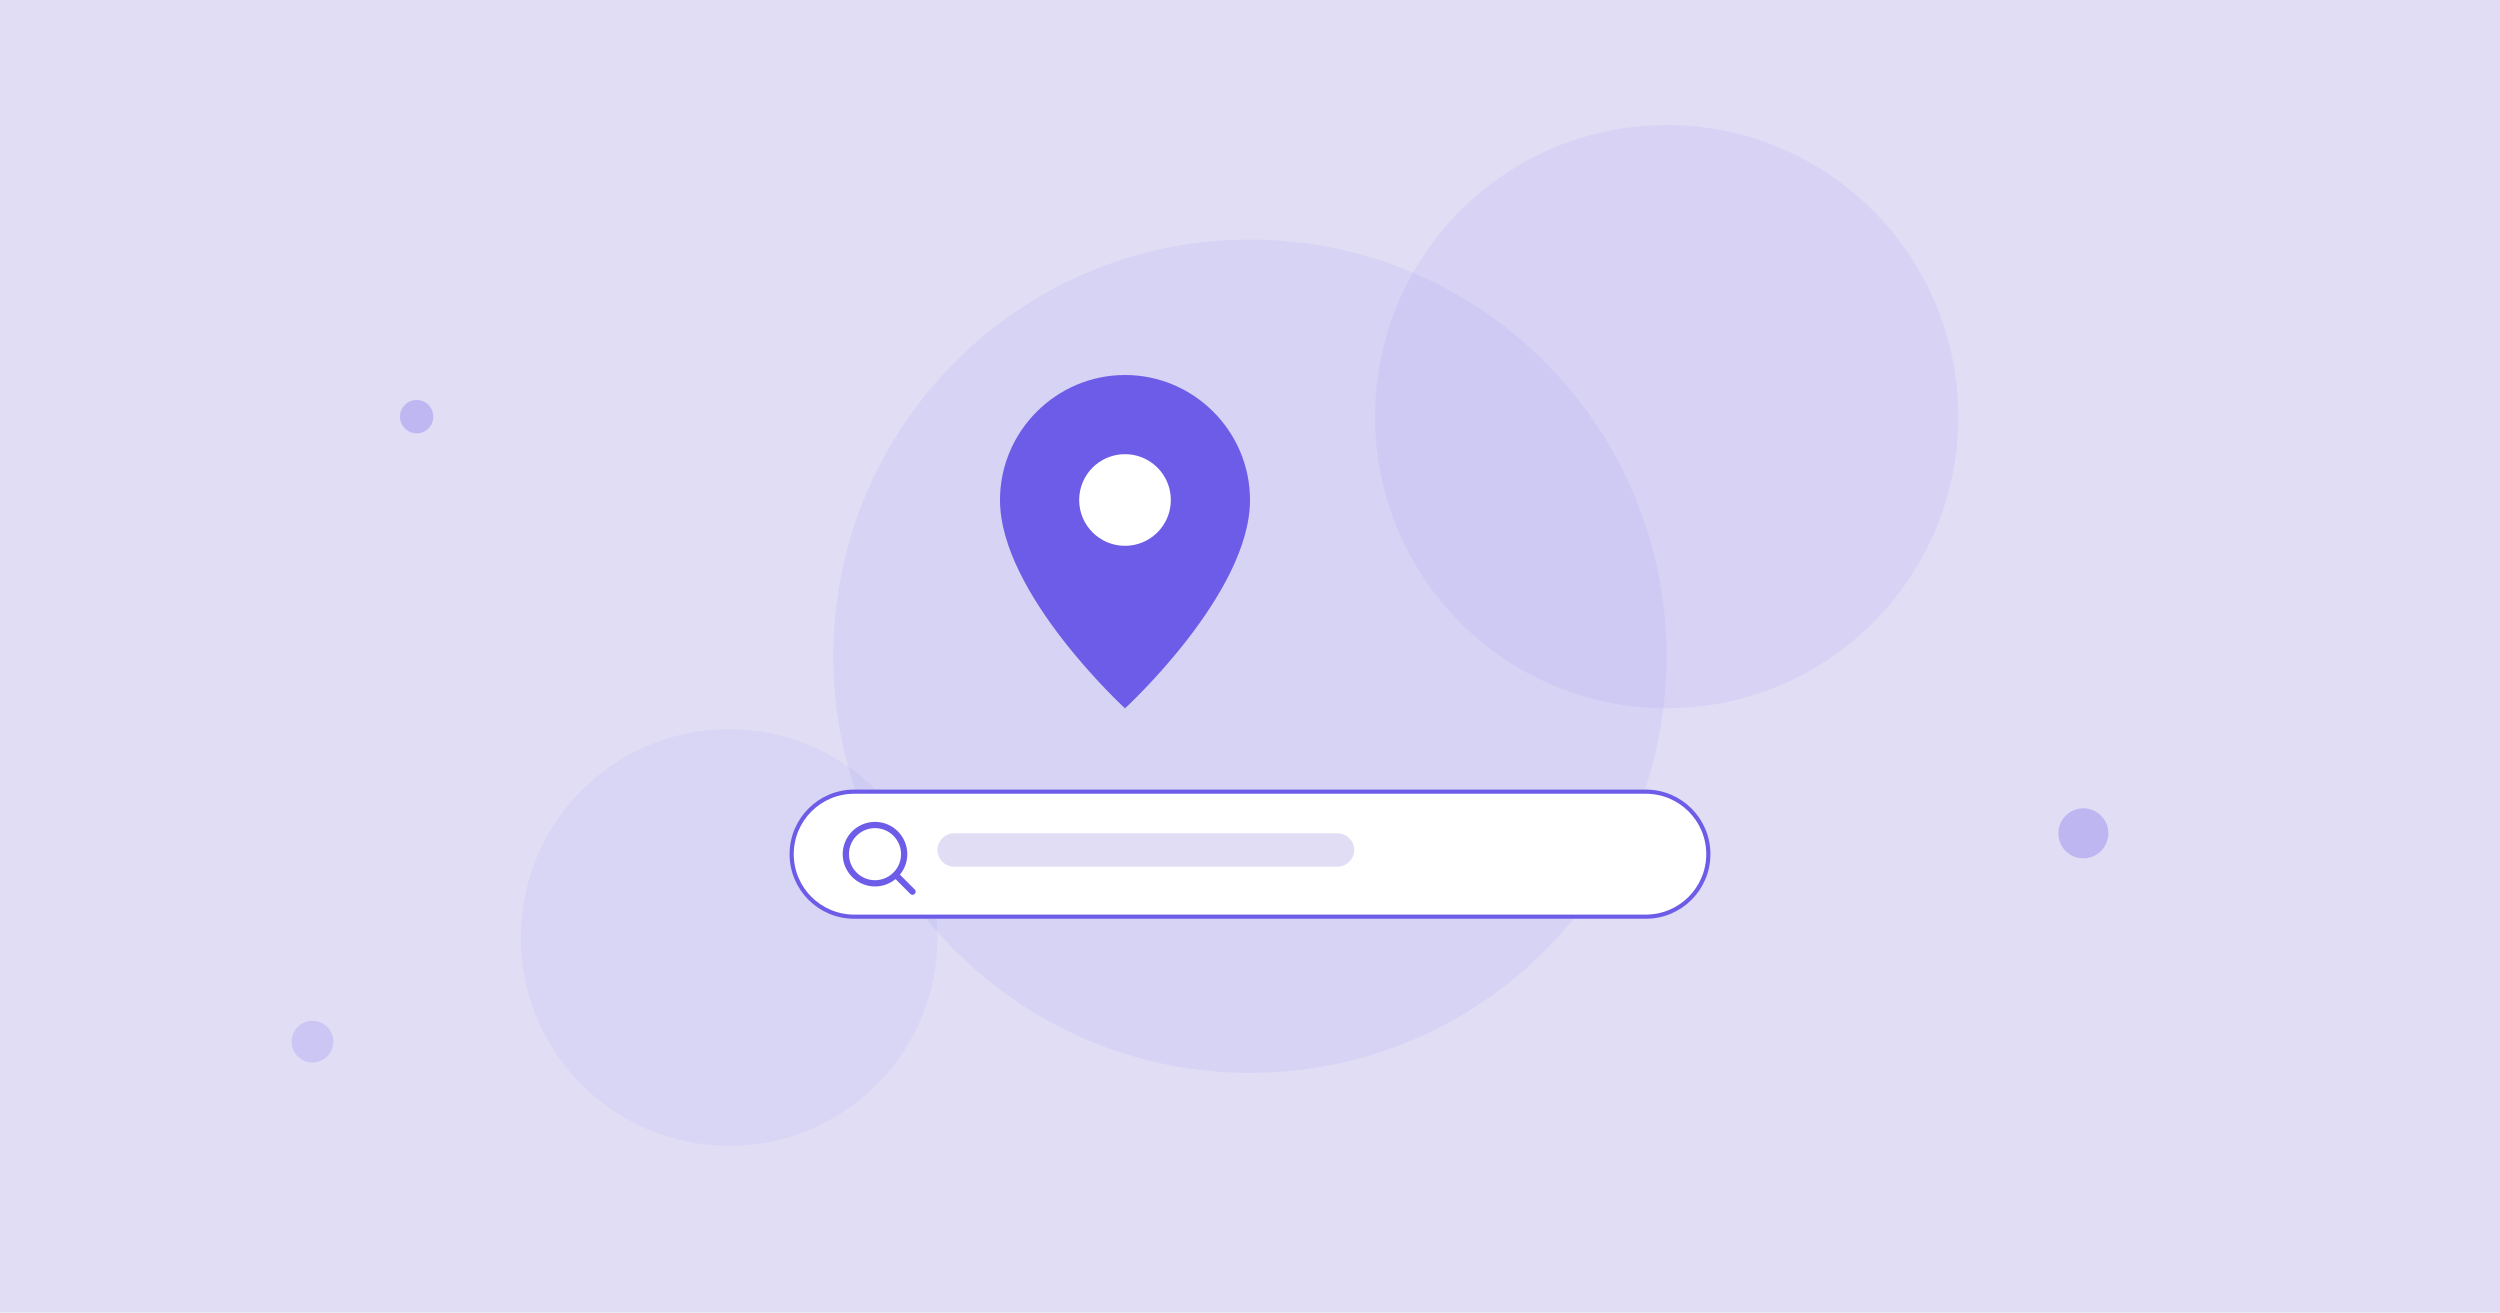
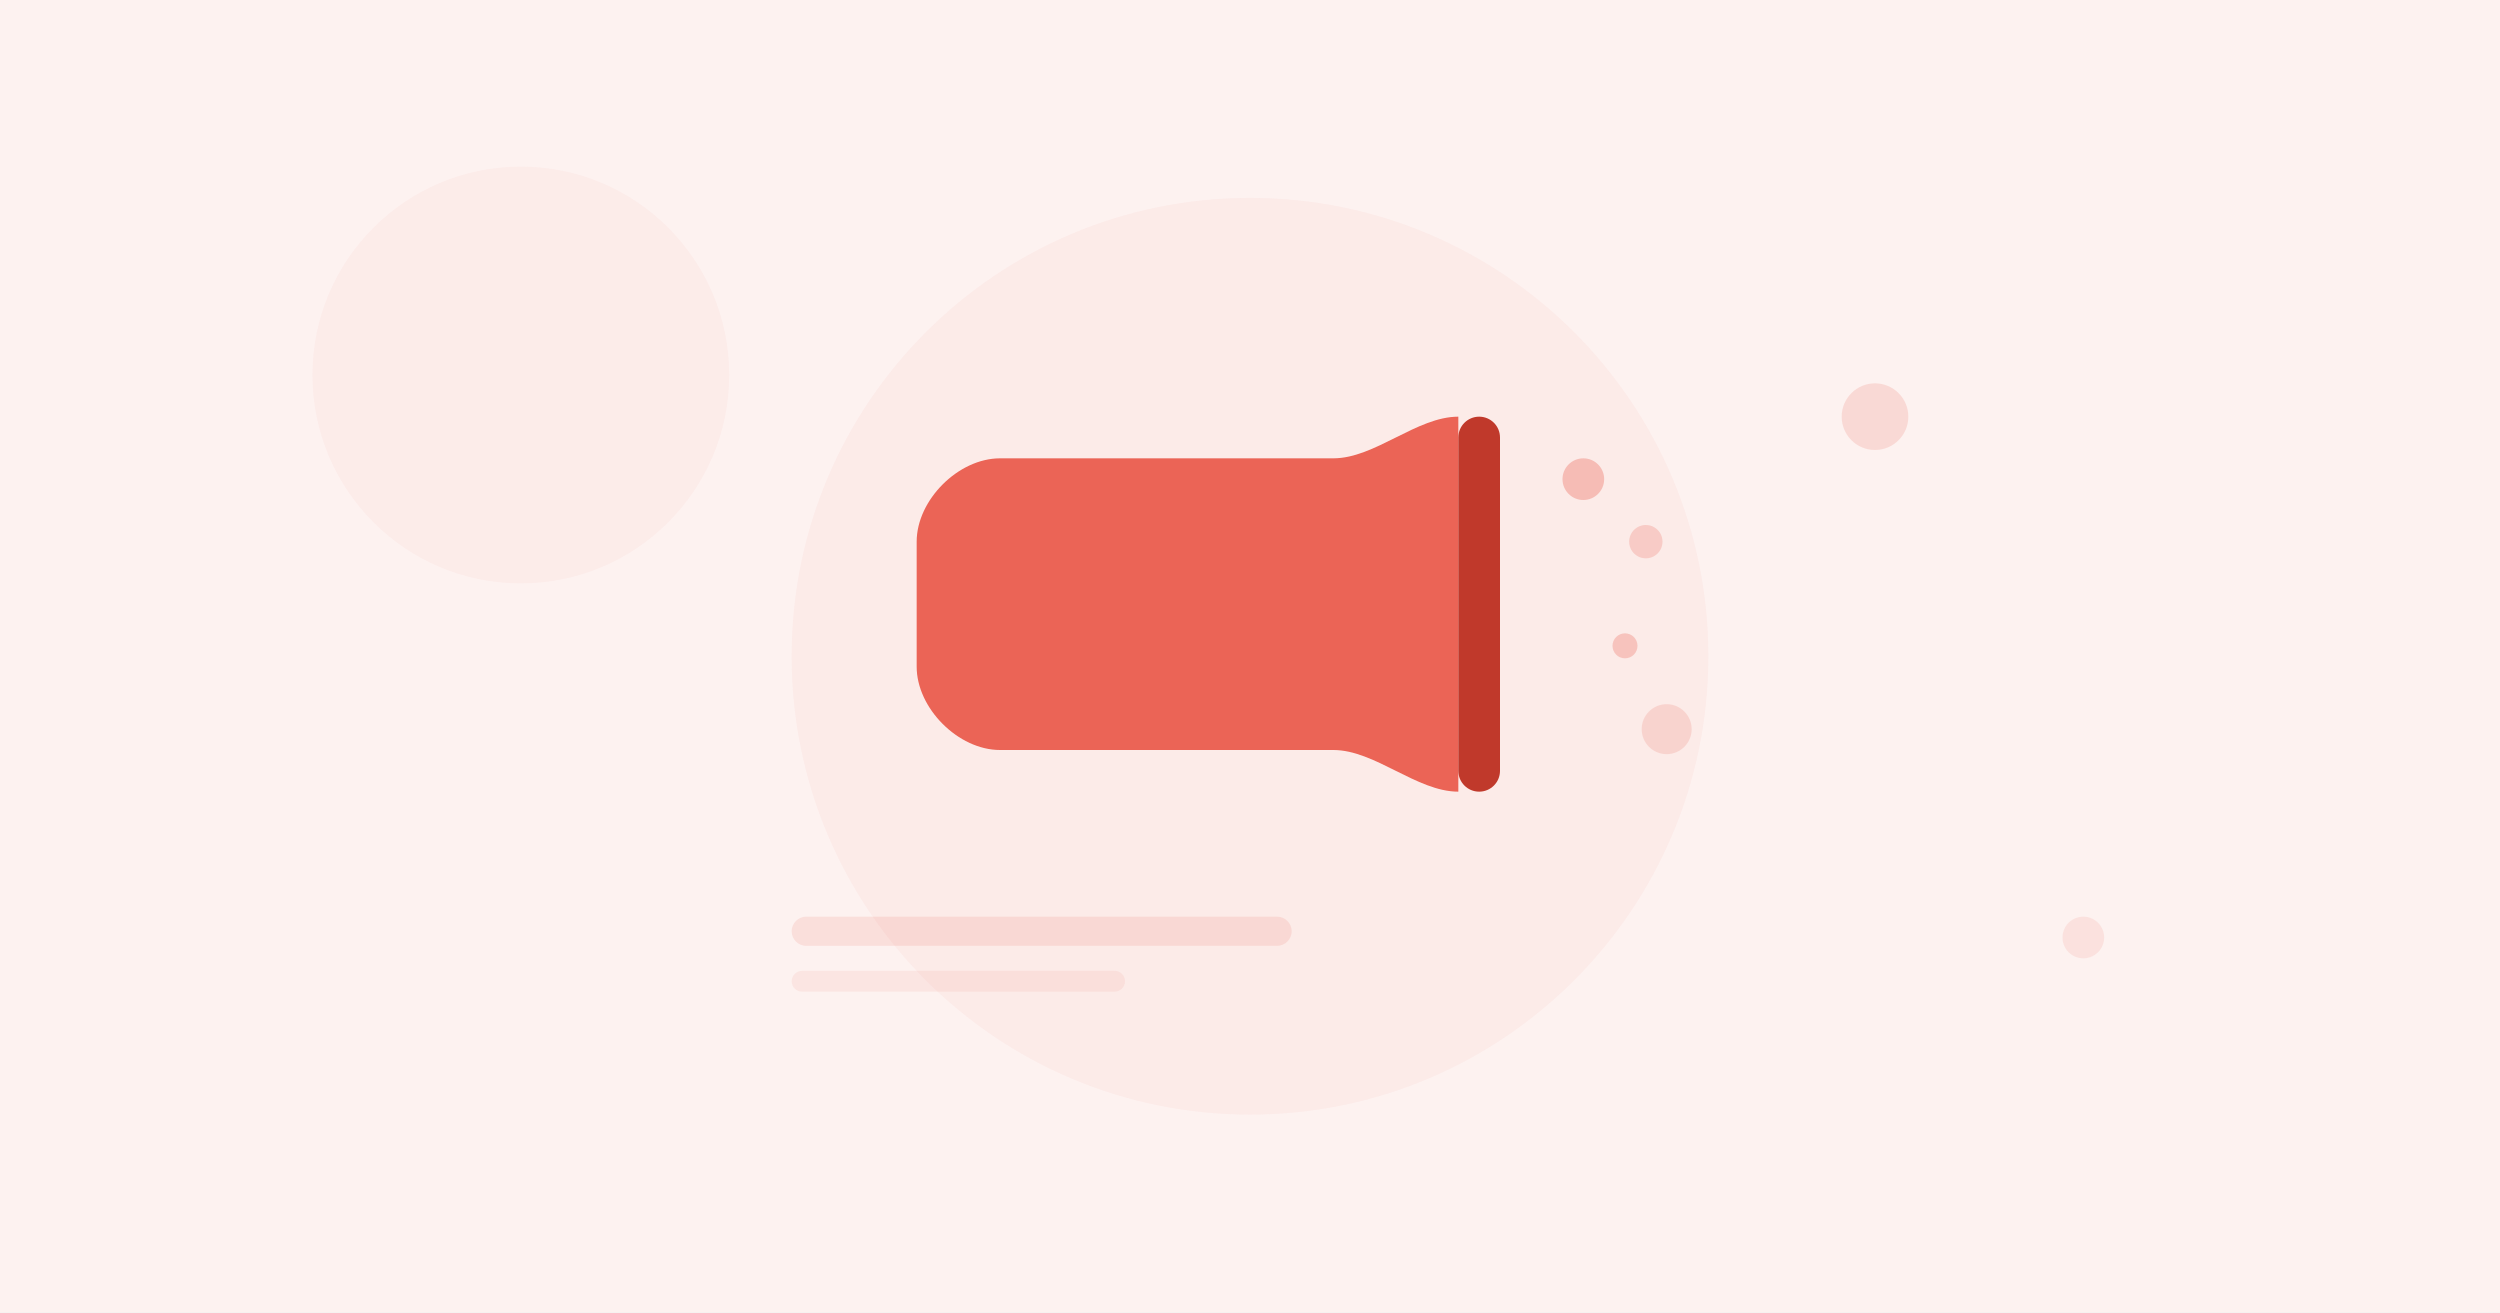
<svg xmlns="http://www.w3.org/2000/svg" viewBox="0 0 1200 630" fill="none">
-   <rect width="1200" height="630" fill="#e0ddf5" />
-   <circle cx="600" cy="315" r="200" fill="#6c5ce7" opacity="0.08" />
-   <circle cx="800" cy="200" r="140" fill="#8b7eeb" opacity="0.1" />
-   <circle cx="350" cy="450" r="100" fill="#6c5ce7" opacity="0.06" />
-   <g transform="translate(480,180)">
-     <path d="M60 0C27 0 0 27 0 60c0 45 60 100 60 100s60-55 60-100c0-33-27-60-60-60z" fill="#6c5ce7" />
-     <circle cx="60" cy="60" r="22" fill="white" />
+   <rect width="1200" height="630" fill="#fdf2f0" />
+   <circle cx="600" cy="315" r="220" fill="#e74c3c" opacity="0.05" />
+   <circle cx="250" cy="180" r="100" fill="#e74c3c" opacity="0.04" />
+   <g transform="translate(440,200)">
+     <path d="M0 100L0 60C0 40 20 20 40 20L200 20C220 20 240 0 260 0L260 180C240 180 220 160 200 160L40 160C20 160 0 140 0 120Z" fill="#e74c3c" opacity="0.85" />
+     <rect x="260" y="0" width="20" height="180" rx="10" fill="#c0392b" />
+     <circle cx="320" cy="30" r="10" fill="#e74c3c" opacity="0.3" />
+     <circle cx="350" cy="60" r="8" fill="#e74c3c" opacity="0.2" />
+     <circle cx="340" cy="110" r="6" fill="#e74c3c" opacity="0.25" />
+     <circle cx="360" cy="150" r="12" fill="#e74c3c" opacity="0.15" />
  </g>
-   <rect x="380" y="380" width="440" height="60" rx="30" fill="white" stroke="#6c5ce7" stroke-width="2" />
-   <circle cx="420" cy="410" r="14" fill="none" stroke="#6c5ce7" stroke-width="3" />
-   <line x1="430" y1="420" x2="438" y2="428" stroke="#6c5ce7" stroke-width="3" stroke-linecap="round" />
-   <rect x="450" y="400" width="200" height="16" rx="8" fill="#e0ddf5" />
-   <circle cx="200" cy="200" r="8" fill="#8b7eeb" opacity="0.4" />
-   <circle cx="1000" cy="400" r="12" fill="#6c5ce7" opacity="0.3" />
-   <circle cx="150" cy="500" r="10" fill="#8b7eeb" opacity="0.25" />
+   <rect x="380" y="440" width="240" height="14" rx="7" fill="#e74c3c" opacity="0.12" />
+   <rect x="380" y="466" width="160" height="10" rx="5" fill="#e74c3c" opacity="0.08" />
+   <circle cx="900" cy="200" r="16" fill="#e74c3c" opacity="0.15" />
+   <circle cx="1000" cy="450" r="10" fill="#e74c3c" opacity="0.1" />
</svg>
